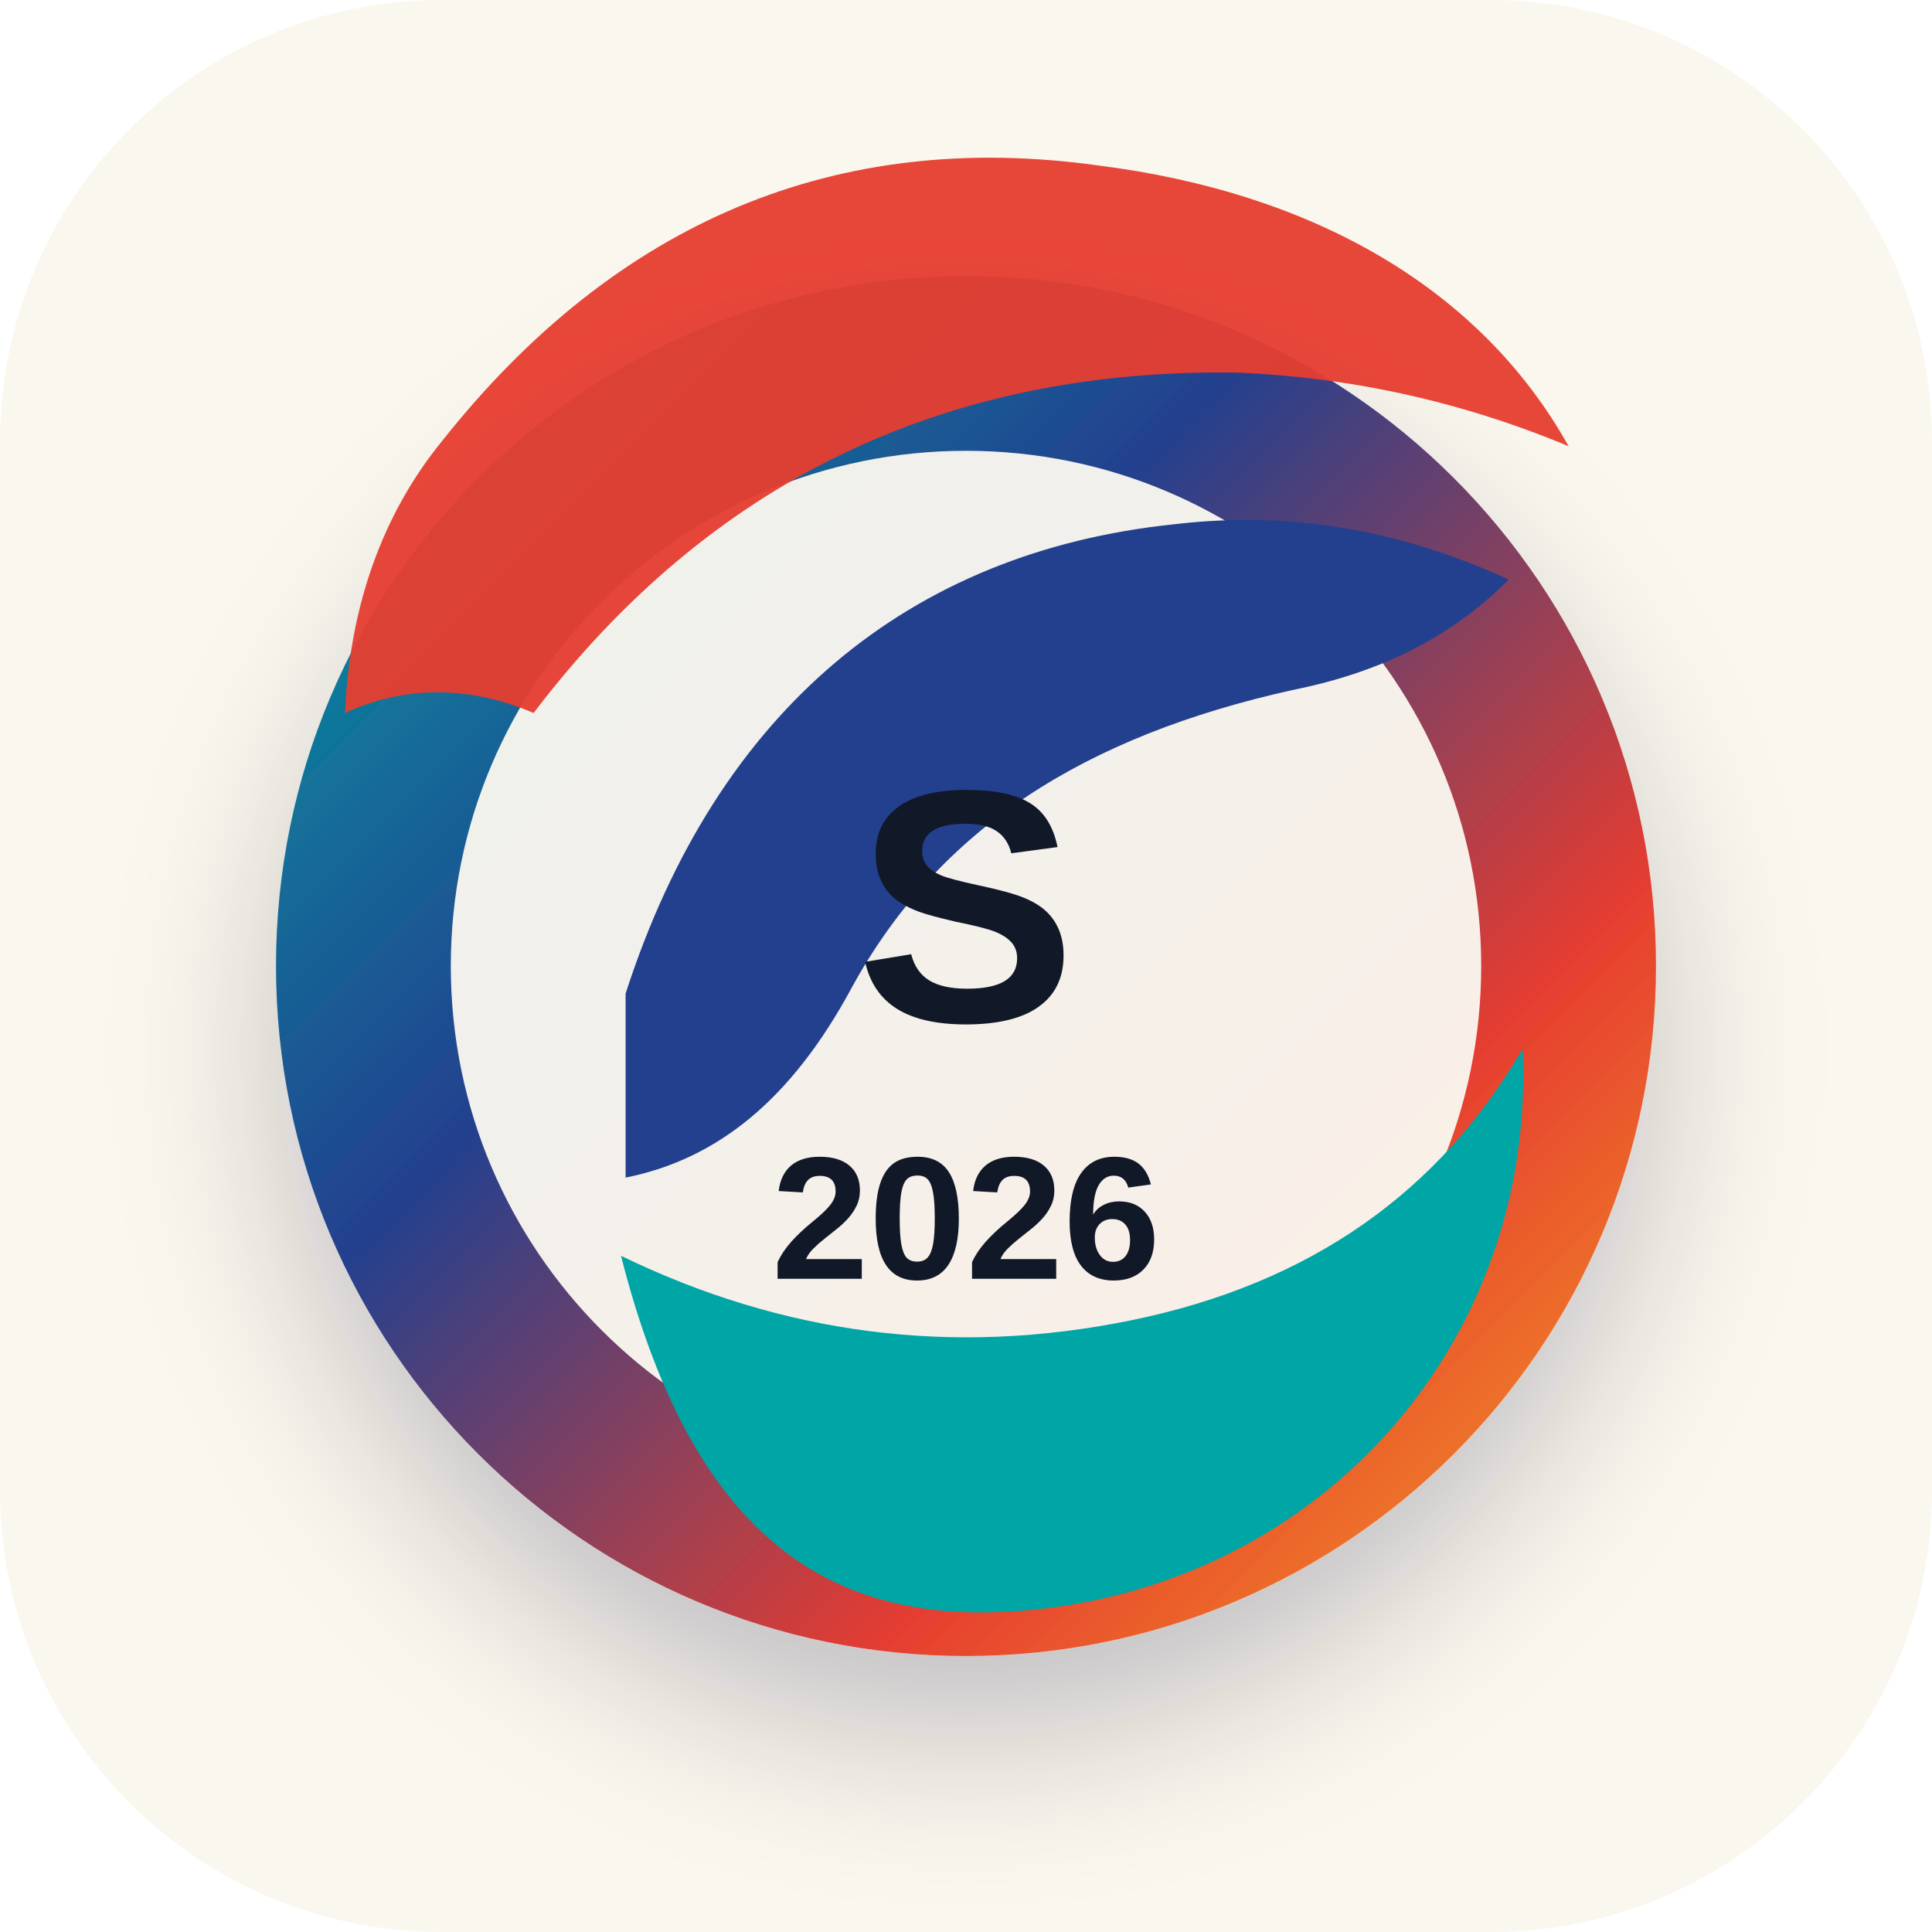
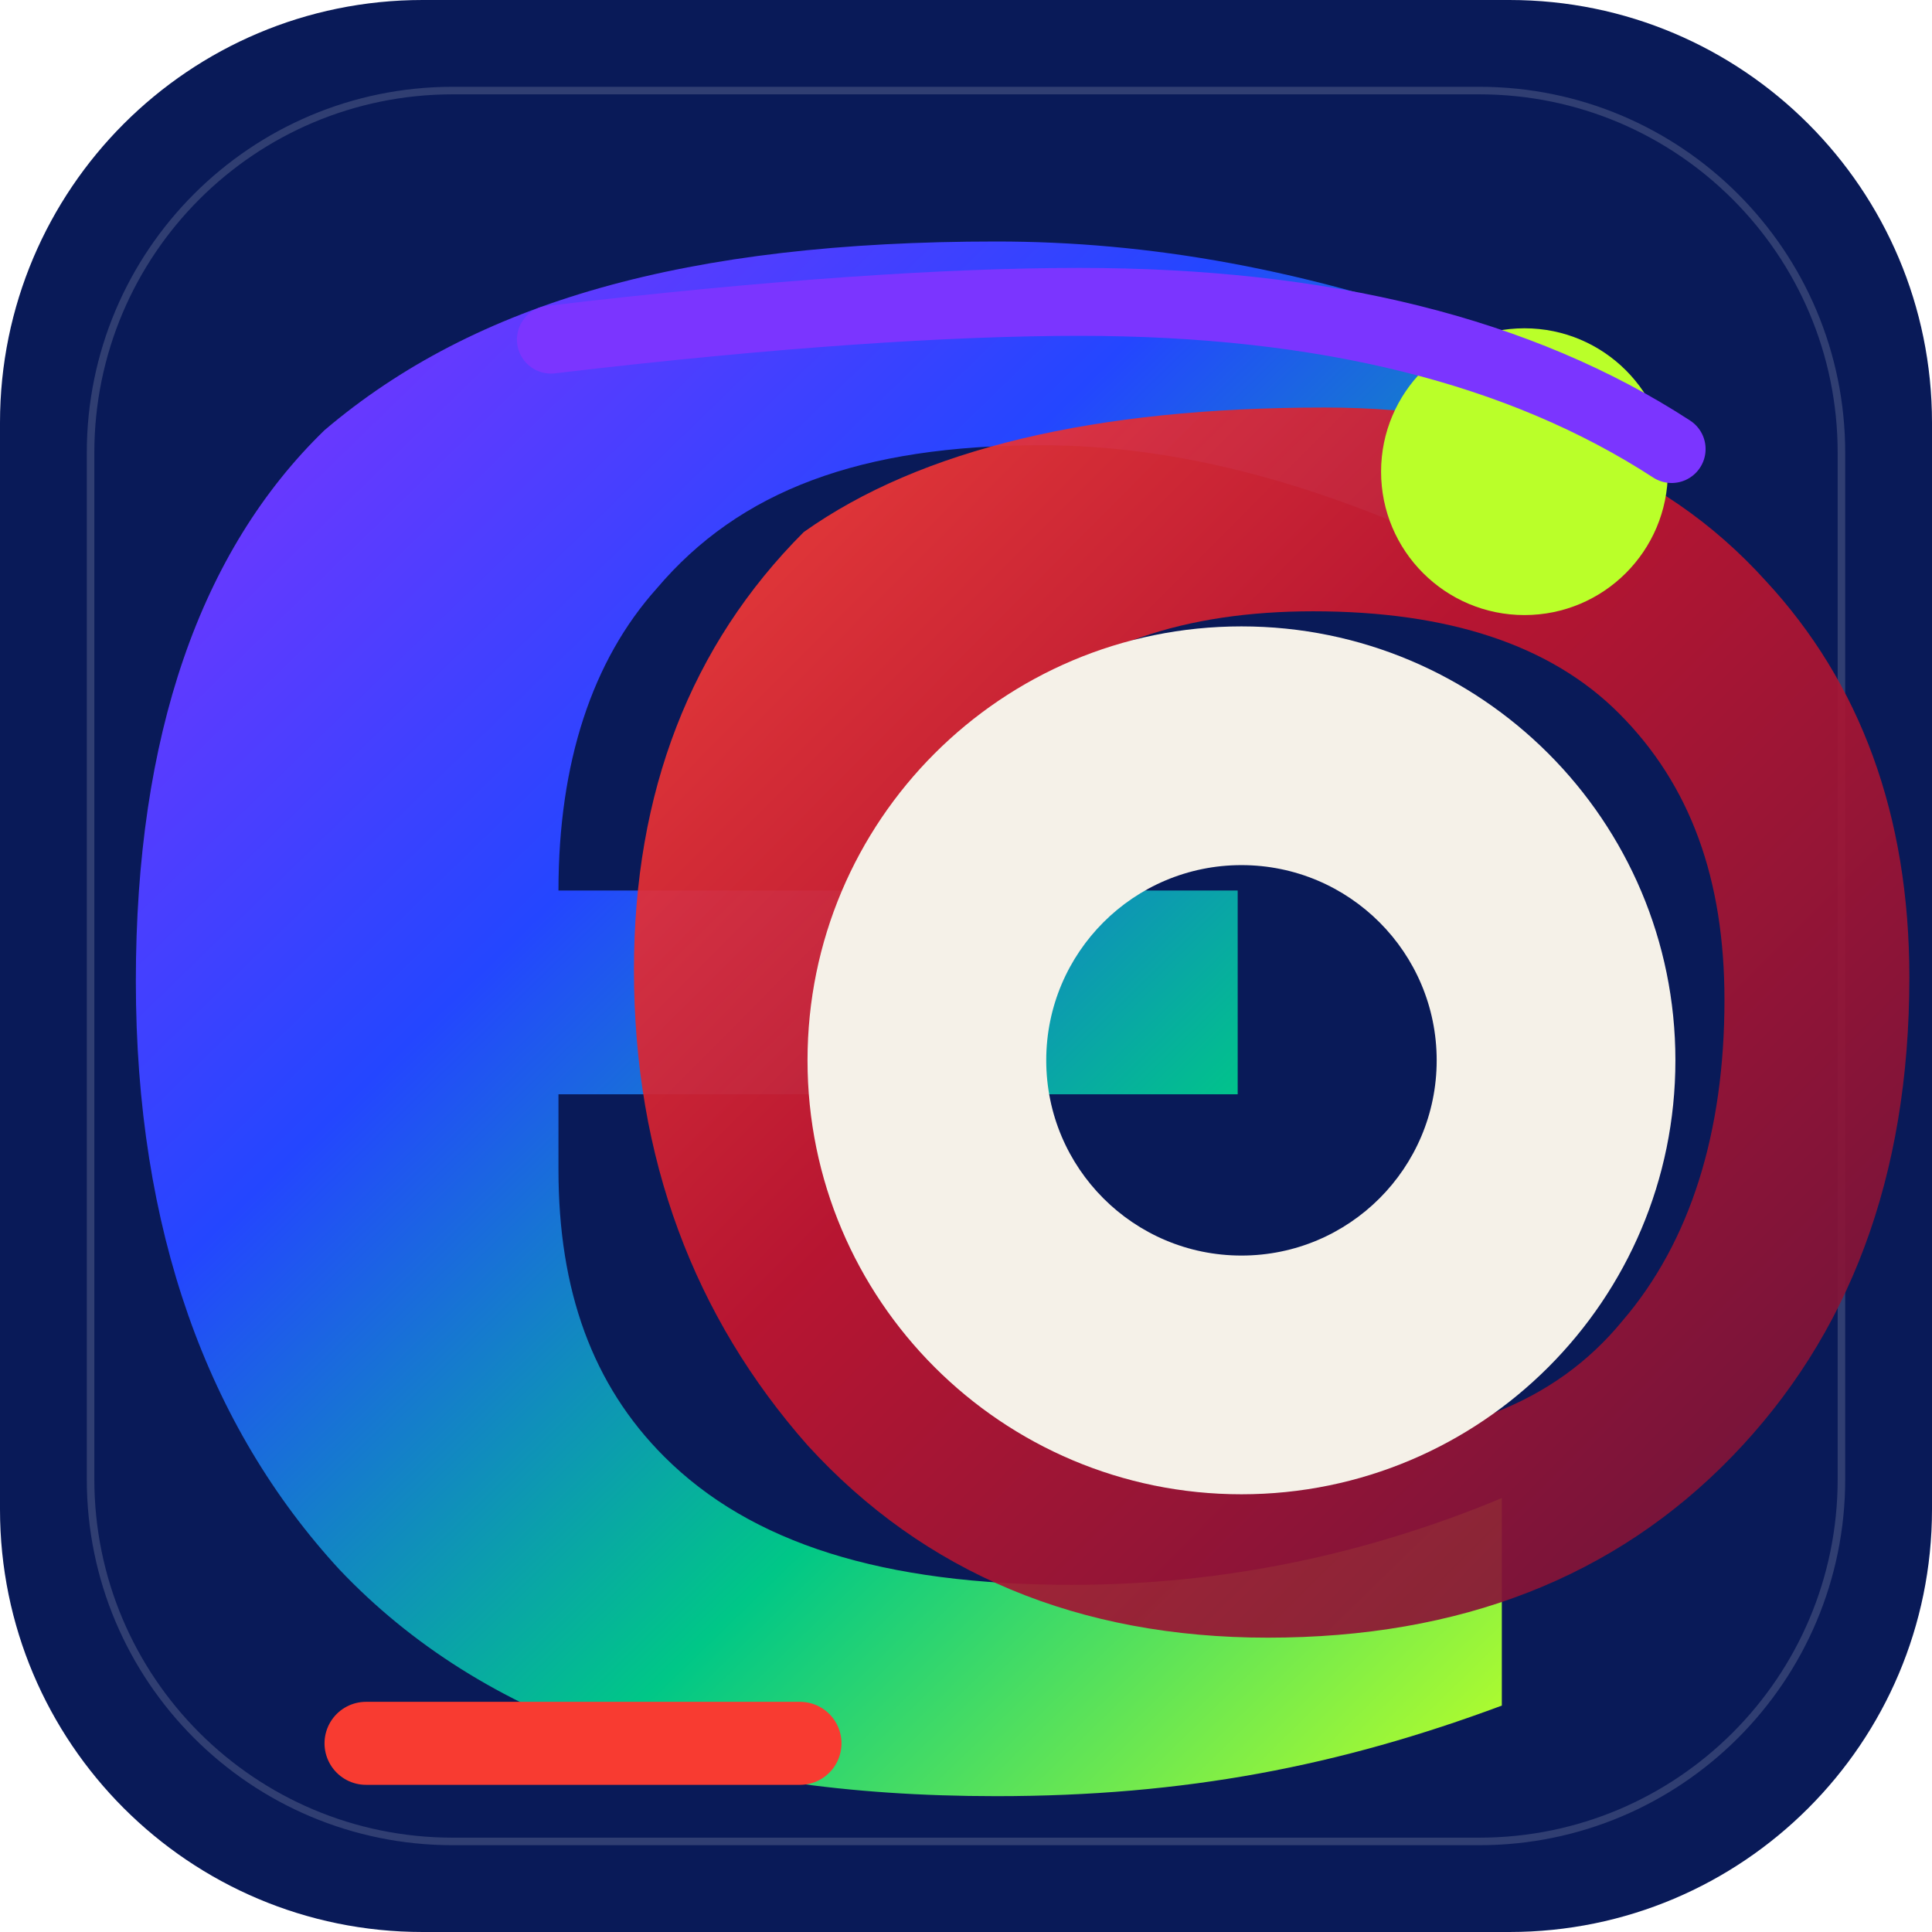
- <svg xmlns="http://www.w3.org/2000/svg" viewBox="0 0 420 420" role="img" aria-label="Penca Salados 2026">
+ <svg xmlns="http://www.w3.org/2000/svg" width="512" height="512" viewBox="0 0 512 512" fill="none">
+   <rect width="512" height="512" rx="112" fill="#091A58" />
+   <rect x="24" y="24" width="464" height="464" rx="96" stroke="rgba(255,255,255,0.16)" stroke-width="2" />
+   <path d="M86 114C126 80 182 64 264 64C304 64 346 71 395 89V150C351 128 312 118 276 118C228 118 196 130 174 156C157 175 148 202 148 236H328V290H148V310C148 342 157 367 176 386C199 409 234 420 284 420C324 420 362 412 398 397V452C355 468 314 476 264 476C185 476 128 456 90 416C55 378 36 326 36 260C36 195 53 146 86 114Z" fill="url(#paint0_linear_1_2)" />
+   <path d="M351 108C401 108 440 123 468 154C493 181 506 216 506 259C506 312 490 354 459 386C428 418 387 434 336 434C286 434 245 417 214 383C184 349 168 307 168 257C168 210 183 171 213 141C244 119 290 108 351 108ZM348 162C314 162 287 171 268 190C249 209 240 233 240 264C240 300 249 329 267 350C286 371 313 382 350 382C385 382 412 372 430 350C448 329 457 300 457 265C457 233 448 208 429 189C411 171 384 162 348 162Z" fill="url(#paint1_linear_1_2)" fill-opacity="0.92" />
+   <circle cx="404" cy="125" r="38" fill="#BAFF29" />
+   <path d="M444 281C444 344.513 392.513 396 329 396C265.487 396 214 344.513 214 281C214 217.487 265.487 166 329 166C392.513 166 444 217.487 444 281ZM277.264 281C277.264 309.571 300.429 332.736 329 332.736C357.571 332.736 380.736 309.571 380.736 281C380.736 252.429 357.571 229.264 329 229.264C300.429 229.264 277.264 252.429 277.264 281Z" fill="#F5F1E8" />
+   <path d="M146 90C205 83 252 80 286 80C351 80 403 93 443 119" stroke="#7B35FF" stroke-width="18" stroke-linecap="round" />
+   <path d="M97 462H212" stroke="#F83B31" stroke-width="22" stroke-linecap="round" />
  <defs>
-     <linearGradient id="g" x1="0" y1="0" x2="1" y2="1">
-       <stop offset="0" stop-color="#00A6A6" />
-       <stop offset="0.38" stop-color="#23408E" />
-       <stop offset="0.72" stop-color="#E63E30" />
-       <stop offset="1" stop-color="#F5A623" />
+     <linearGradient id="paint0_linear_1_2" x1="58" y1="90" x2="414" y2="456" gradientUnits="userSpaceOnUse">
+       <stop stop-color="#7B35FF" />
+       <stop offset="0.33" stop-color="#2446FF" />
+       <stop offset="0.66" stop-color="#00C787" />
+       <stop offset="1" stop-color="#BAFF29" />
    </linearGradient>
-     <filter id="shadow" x="-20%" y="-20%" width="140%" height="140%">
-       <feDropShadow dx="0" dy="18" stdDeviation="18" flood-color="#101124" flood-opacity=".22" />
-     </filter>
+     <linearGradient id="paint1_linear_1_2" x1="178" y1="108" x2="506" y2="434" gradientUnits="userSpaceOnUse">
+       <stop stop-color="#FF4338" />
+       <stop offset="0.4" stop-color="#C6152E" />
+       <stop offset="1" stop-color="#6D133A" />
+     </linearGradient>
  </defs>
-   <rect width="420" height="420" rx="96" fill="#FAF7EF" />
-   <circle cx="210" cy="210" r="150" fill="url(#g)" filter="url(#shadow)" />
-   <circle cx="210" cy="210" r="112" fill="#FAF7EF" opacity=".96" />
-   <path d="M136 216c20-62 62-96 119-102 25-3 49 1 73 12-12 12-27 20-47 24-45 10-77 30-96 65-13 24-29 37-49 41 0-12 0-25 0-40z" fill="#23408E" />
-   <path d="M135 273c35 17 72 22 111 14 39-8 67-28 85-59 3 63-43 116-107 122-42 4-73-14-89-77z" fill="#00A6A6" />
-   <path d="M116 155c38-50 89-75 153-74 24 1 48 6 72 16-19-34-55-55-102-61-57-8-105 12-143 60-13 16-20 36-21 59 13-6 27-6 41 0z" fill="#E63E30" opacity=".95" />
-   <text x="210" y="222" text-anchor="middle" font-family="Arial, sans-serif" font-size="72" font-weight="900" fill="#111827">S</text>
-   <text x="210" y="278" text-anchor="middle" font-family="Arial, sans-serif" font-size="38" font-weight="900" fill="#111827">2026</text>
</svg>
